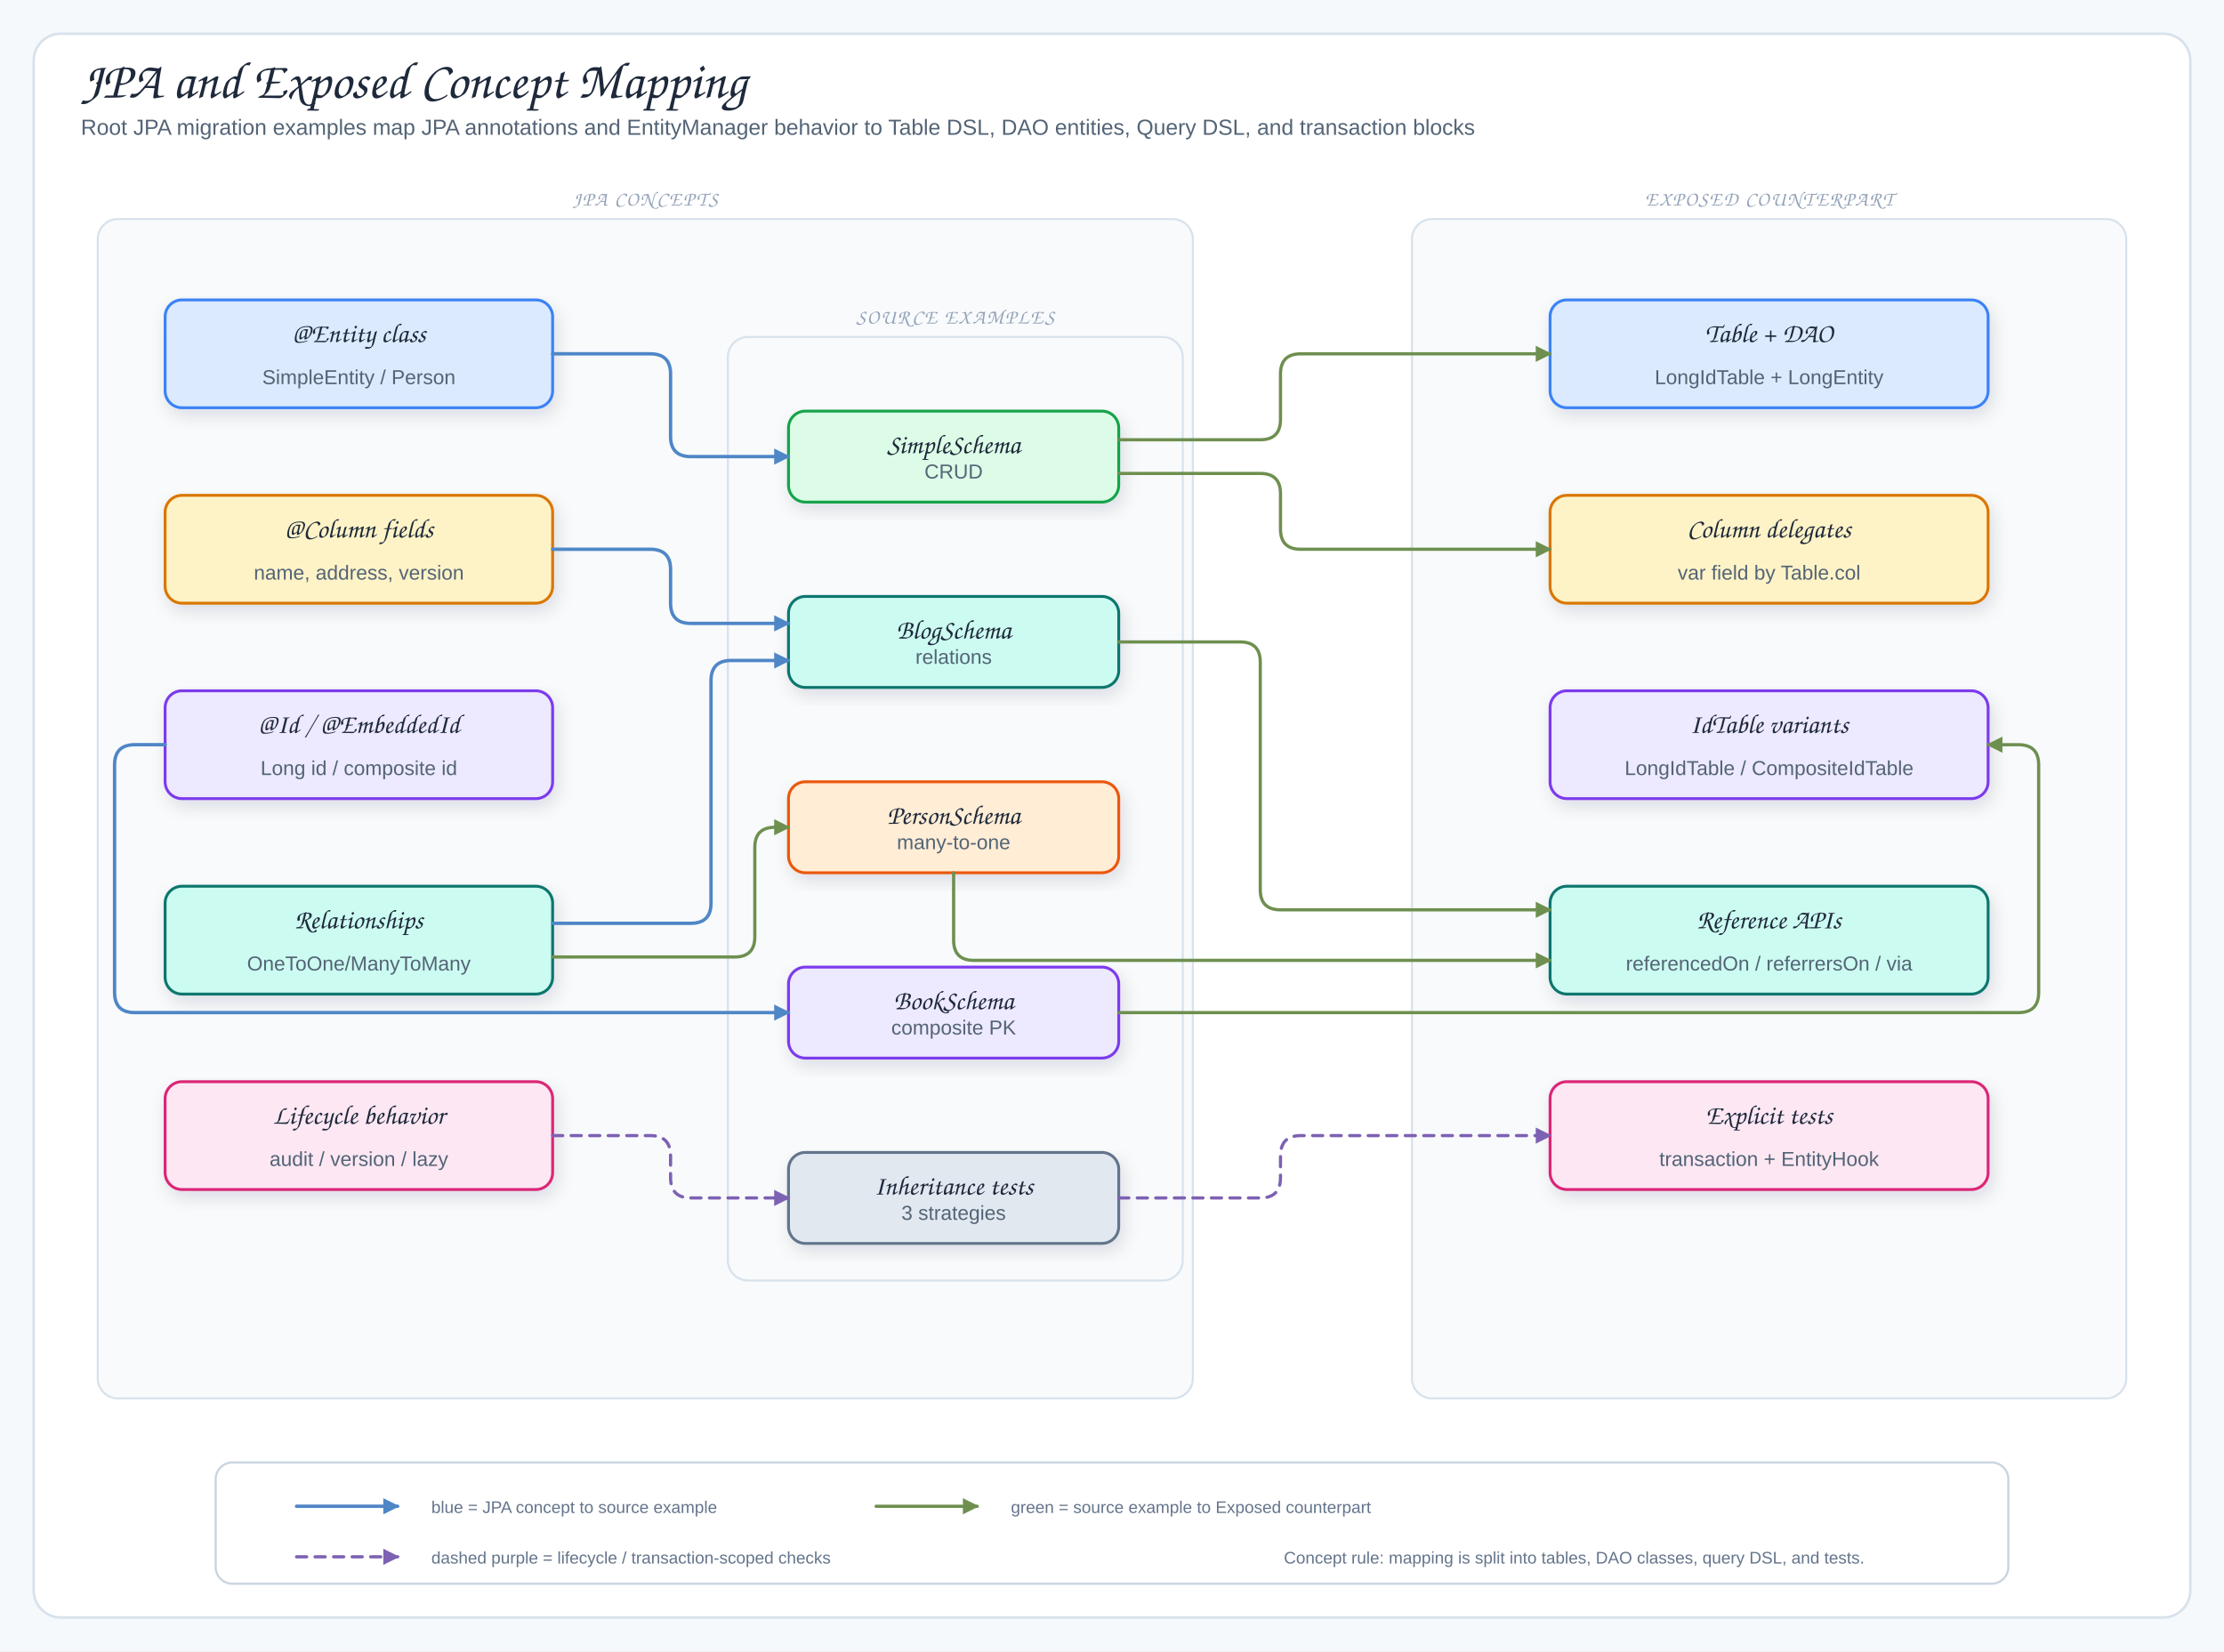
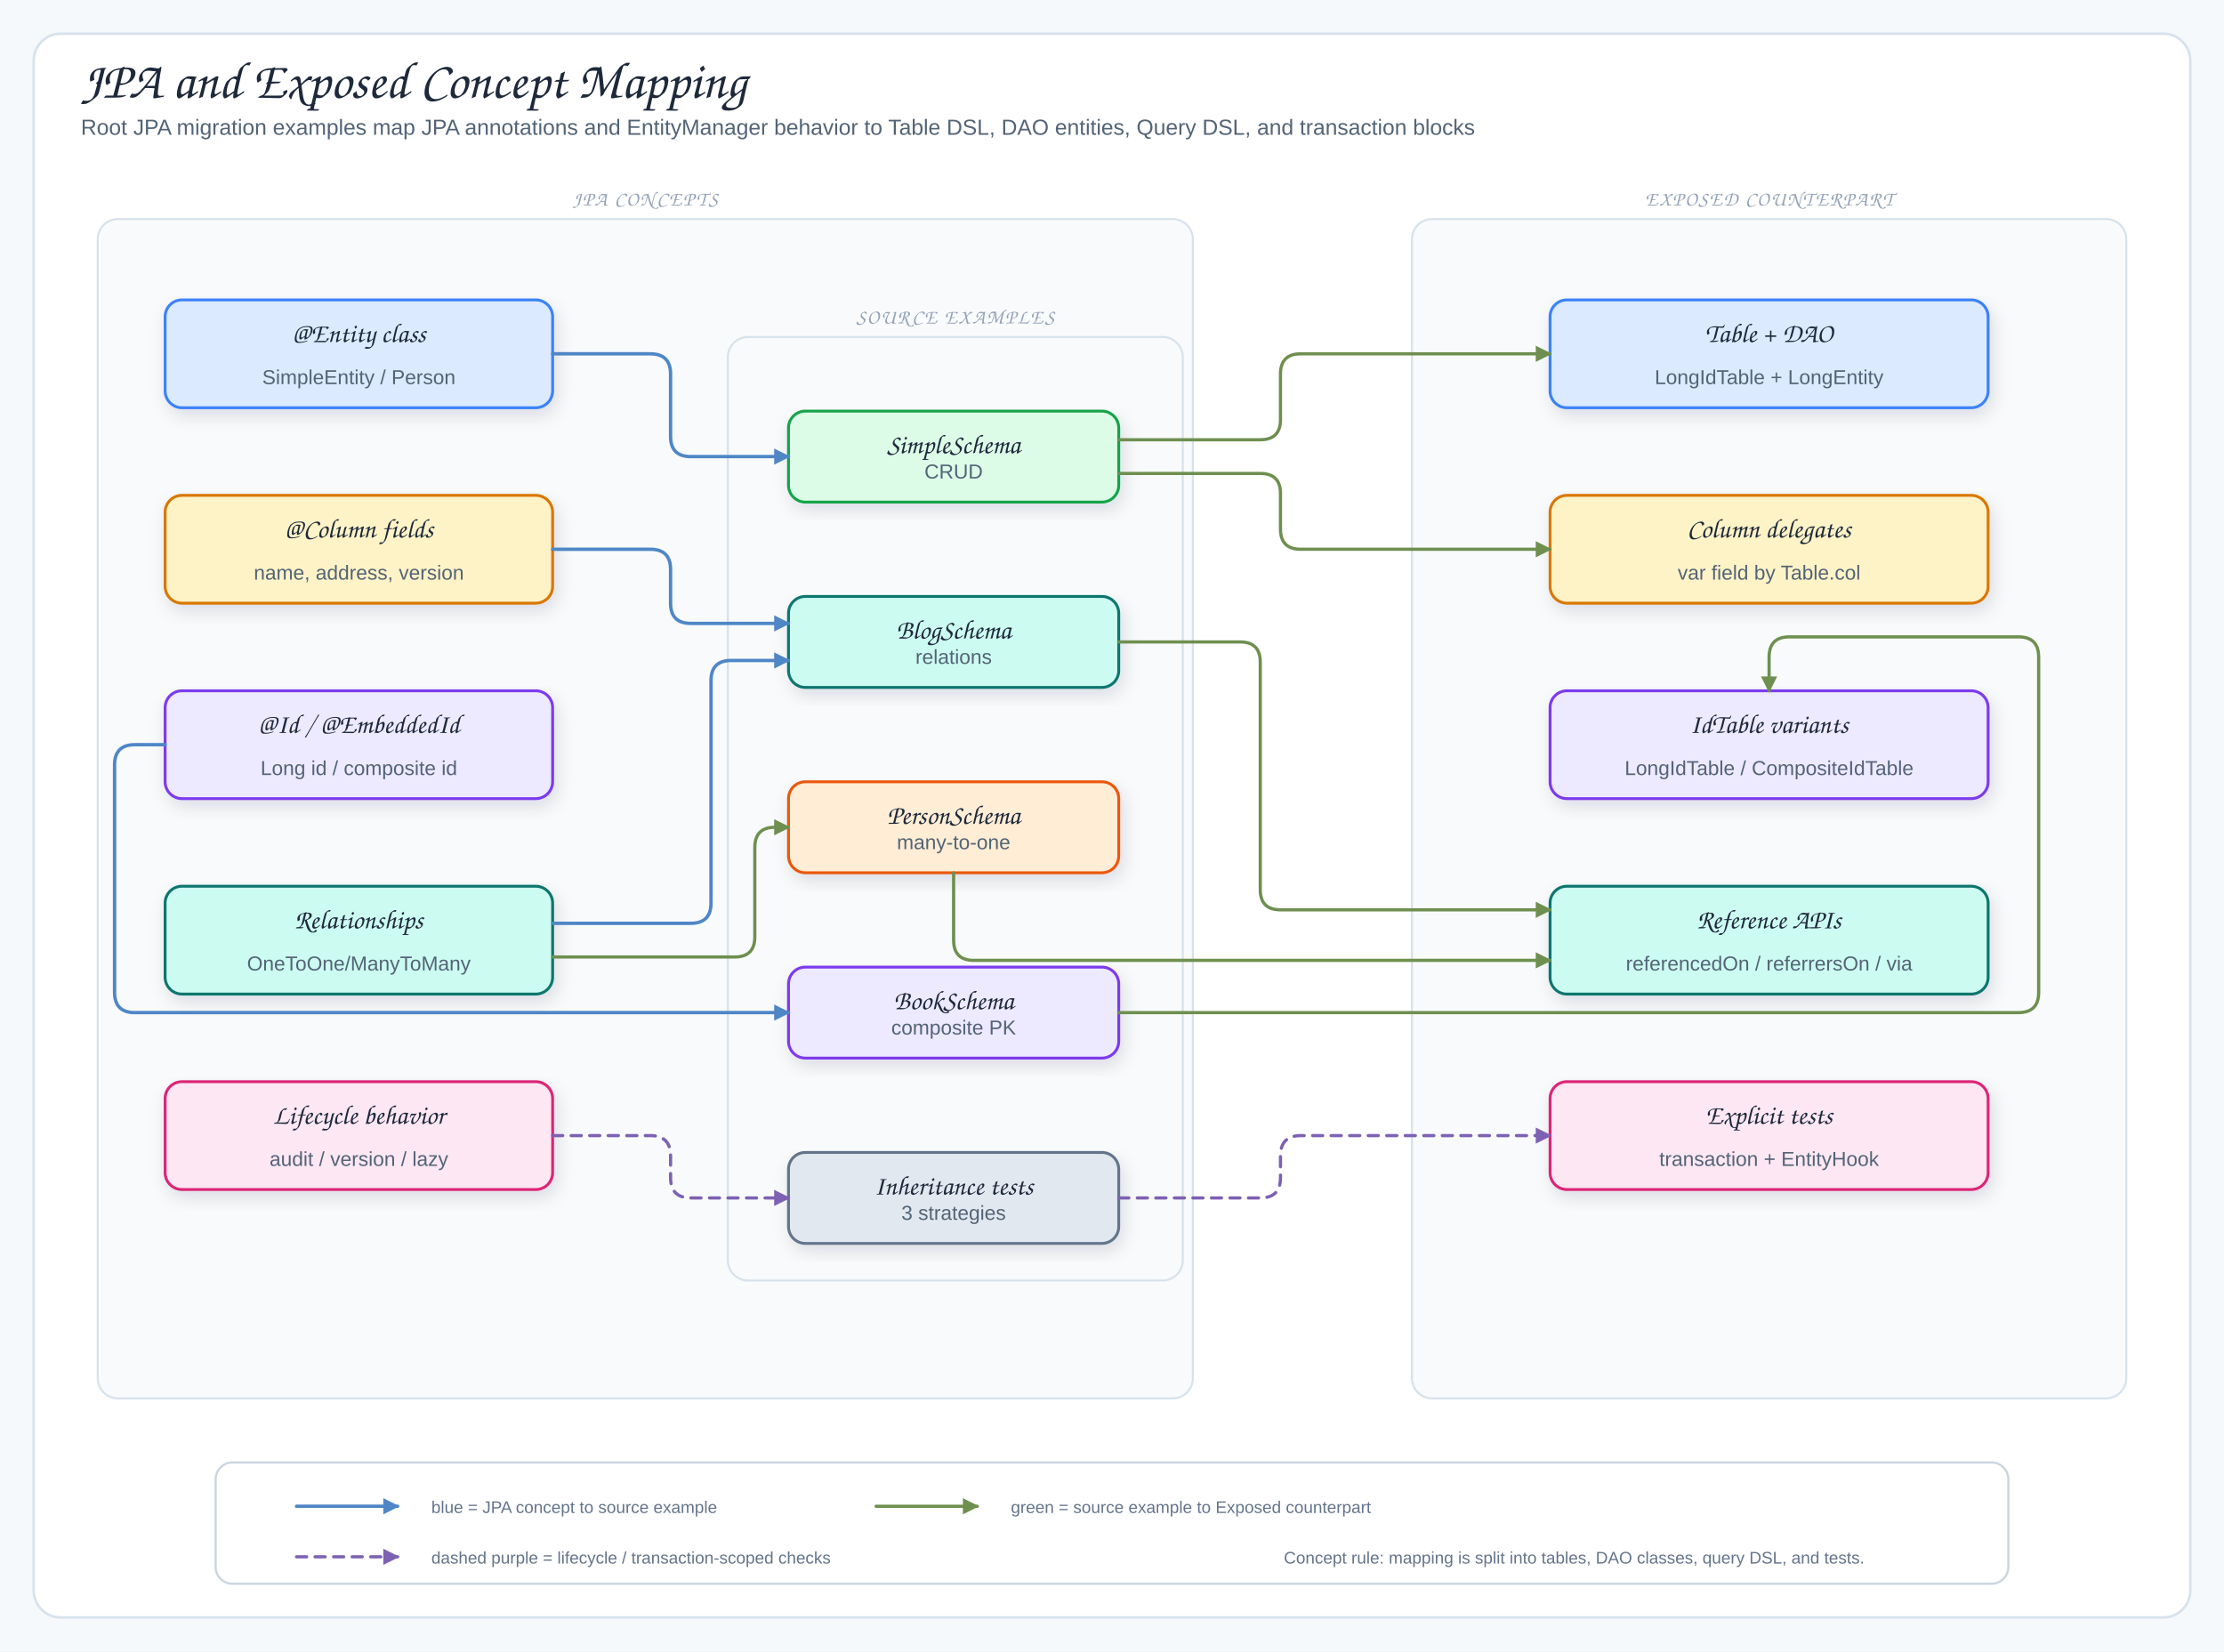
<svg xmlns="http://www.w3.org/2000/svg" viewBox="0 0 1320 980" width="1320" height="980" role="img" aria-label="JPA and Exposed Concept Mapping">
  <defs>
    <filter id="shadow" x="-10%" y="-10%" width="120%" height="130%">
      <feDropShadow dx="2" dy="4" stdDeviation="5" flood-color="#1f2937" flood-opacity="0.12" />
    </filter>
    <marker id="arrowBlue" markerUnits="userSpaceOnUse" markerWidth="10" markerHeight="10" refX="9" refY="5" orient="auto">
      <path d="M1,1 L9,5 L1,9 Z" fill="#4f86c6" stroke="#4f86c6" stroke-dasharray="none" style="stroke-dasharray:none" />
    </marker>
    <marker id="arrowGreen" markerUnits="userSpaceOnUse" markerWidth="10" markerHeight="10" refX="9" refY="5" orient="auto">
      <path d="M1,1 L9,5 L1,9 Z" fill="#6e8f4f" stroke="#6e8f4f" stroke-dasharray="none" style="stroke-dasharray:none" />
    </marker>
    <marker id="arrowPink" markerUnits="userSpaceOnUse" markerWidth="10" markerHeight="10" refX="9" refY="5" orient="auto">
      <path d="M1,1 L9,5 L1,9 Z" fill="#b65386" stroke="#b65386" stroke-dasharray="none" style="stroke-dasharray:none" />
    </marker>
    <marker id="arrowOrange" markerUnits="userSpaceOnUse" markerWidth="10" markerHeight="10" refX="9" refY="5" orient="auto">
      <path d="M1,1 L9,5 L1,9 Z" fill="#b8793c" stroke="#b8793c" stroke-dasharray="none" style="stroke-dasharray:none" />
    </marker>
    <marker id="arrowPurple" markerUnits="userSpaceOnUse" markerWidth="10" markerHeight="10" refX="9" refY="5" orient="auto">
      <path d="M1,1 L9,5 L1,9 Z" fill="#7d61b3" stroke="#7d61b3" stroke-dasharray="none" style="stroke-dasharray:none" />
    </marker>
    <style>
.canvas{fill:#f6f9fc}.frame{fill:#fff;stroke:#d7e2ec;stroke-width:1.5}
.title{font-family:"Architects Daughter","Comic Sans MS",cursive;font-size:31px;fill:#1e293b}
.subtitle,.detail{font-family:"Comic Mono","Comic Sans MS","Comic Sans","Comic Neue",Arial,sans-serif;fill:#536476}
.subtitle{font-size:13px}.detail{font-size:12px}.tiny{font-family:"Comic Mono","Comic Sans MS","Comic Sans","Comic Neue",Arial,sans-serif;font-size:10px;fill:#64748b}
.label{font-family:"Architects Daughter","Comic Sans MS",cursive;font-size:16px;fill:#1e293b}
.panelTitle{font-family:"Architects Daughter","Comic Sans MS",cursive;font-size:12px;letter-spacing:.08em;fill:#94a3b8}
.card{stroke-width:1.7;filter:url(#shadow)}.panel{fill:#f8fafc;stroke:#d7e2ec;stroke-width:1.2}
.arrow{fill:none;stroke:#4f86c6;stroke-width:2;stroke-linecap:round;stroke-linejoin:round;marker-end:url(#arrowBlue)}
.mapLine{fill:none;stroke:#6e8f4f;stroke-width:1.9;stroke-linecap:round;stroke-linejoin:round;marker-end:url(#arrowGreen)}
.codecLine{fill:none;stroke:#b65386;stroke-width:1.9;stroke-linecap:round;stroke-linejoin:round;marker-end:url(#arrowPink)}
.dbUse{fill:none;stroke:#b8793c;stroke-width:2;stroke-linecap:round;stroke-linejoin:round;marker-end:url(#arrowOrange)}
.runtimeUse{fill:none;stroke:#7d61b3;stroke-width:1.9;stroke-dasharray:6 5;stroke-linecap:round;stroke-linejoin:round;marker-end:url(#arrowPurple)}
.inheritStem{fill:none;stroke:#475569;stroke-width:1.8;stroke-linecap:round;stroke-linejoin:round}
</style>
  </defs>
  <rect width="1320" height="980" class="canvas" />
  <rect x="20" y="20" width="1280" height="940" rx="16" class="frame" />
  <text x="48" y="58" class="title">JPA and Exposed Concept Mapping</text>
  <text x="48" y="80" class="subtitle">Root JPA migration examples map JPA annotations and EntityManager behavior to Table DSL, DAO entities, Query DSL, and transaction blocks</text>
  <rect x="58" y="130" width="650" height="700" rx="12" class="panel" />
  <text x="383" y="122" class="panelTitle" text-anchor="middle">JPA CONCEPTS</text>
  <rect x="98" y="178" width="230" height="64" rx="10" fill="#dbeafe" stroke="#3b82f6" class="card" />
  <text x="213" y="203" class="label" text-anchor="middle">@Entity class</text>
  <text x="213" y="228" class="detail" text-anchor="middle">SimpleEntity / Person</text>
  <rect x="98" y="294" width="230" height="64" rx="10" fill="#fef3c7" stroke="#d97706" class="card" />
  <text x="213" y="319" class="label" text-anchor="middle">@Column fields</text>
  <text x="213" y="344" class="detail" text-anchor="middle">name, address, version</text>
  <rect x="98" y="410" width="230" height="64" rx="10" fill="#ede9fe" stroke="#7c3aed" class="card" />
  <text x="213" y="435" class="label" text-anchor="middle">@Id / @EmbeddedId</text>
  <text x="213" y="460" class="detail" text-anchor="middle">Long id / composite id</text>
  <rect x="98" y="526" width="230" height="64" rx="10" fill="#ccfbf1" stroke="#0f766e" class="card" />
  <text x="213" y="551" class="label" text-anchor="middle">Relationships</text>
  <text x="213" y="576" class="detail" text-anchor="middle">OneToOne/ManyToMany</text>
  <rect x="98" y="642" width="230" height="64" rx="10" fill="#fce7f3" stroke="#db2777" class="card" />
  <text x="213" y="667" class="label" text-anchor="middle">Lifecycle behavior</text>
  <text x="213" y="692" class="detail" text-anchor="middle">audit / version / lazy</text>
  <rect x="838" y="130" width="424" height="700" rx="12" class="panel" />
  <text x="1050" y="122" class="panelTitle" text-anchor="middle">EXPOSED COUNTERPART</text>
  <rect x="920" y="178" width="260" height="64" rx="10" fill="#dbeafe" stroke="#3b82f6" class="card" />
  <text x="1050" y="203" class="label" text-anchor="middle">Table + DAO</text>
  <text x="1050" y="228" class="detail" text-anchor="middle">LongIdTable + LongEntity</text>
  <rect x="920" y="294" width="260" height="64" rx="10" fill="#fef3c7" stroke="#d97706" class="card" />
  <text x="1050" y="319" class="label" text-anchor="middle">Column delegates</text>
  <text x="1050" y="344" class="detail" text-anchor="middle">var field by Table.col</text>
  <rect x="920" y="410" width="260" height="64" rx="10" fill="#ede9fe" stroke="#7c3aed" class="card" />
  <text x="1050" y="435" class="label" text-anchor="middle">IdTable variants</text>
  <text x="1050" y="460" class="detail" text-anchor="middle">LongIdTable / CompositeIdTable</text>
  <rect x="920" y="526" width="260" height="64" rx="10" fill="#ccfbf1" stroke="#0f766e" class="card" />
  <text x="1050" y="551" class="label" text-anchor="middle">Reference APIs</text>
  <text x="1050" y="576" class="detail" text-anchor="middle">referencedOn / referrersOn / via</text>
  <rect x="920" y="642" width="260" height="64" rx="10" fill="#fce7f3" stroke="#db2777" class="card" />
  <text x="1050" y="667" class="label" text-anchor="middle">Explicit tests</text>
  <text x="1050" y="692" class="detail" text-anchor="middle">transaction + EntityHook</text>
  <rect x="432" y="200" width="270" height="560" rx="12" class="panel" />
  <text x="567" y="192" class="panelTitle" text-anchor="middle">SOURCE EXAMPLES</text>
  <rect x="468" y="244" width="196" height="54" rx="10" fill="#dcfce7" stroke="#16a34a" class="card" />
  <text x="566" y="269" class="label" text-anchor="middle">SimpleSchema</text>
  <text x="566" y="284" class="detail" text-anchor="middle">CRUD</text>
  <rect x="468" y="354" width="196" height="54" rx="10" fill="#ccfbf1" stroke="#0f766e" class="card" />
  <text x="566" y="379" class="label" text-anchor="middle">BlogSchema</text>
  <text x="566" y="394" class="detail" text-anchor="middle">relations</text>
  <rect x="468" y="464" width="196" height="54" rx="10" fill="#ffedd5" stroke="#ea580c" class="card" />
  <text x="566" y="489" class="label" text-anchor="middle">PersonSchema</text>
  <text x="566" y="504" class="detail" text-anchor="middle">many-to-one</text>
  <rect x="468" y="574" width="196" height="54" rx="10" fill="#ede9fe" stroke="#7c3aed" class="card" />
  <text x="566" y="599" class="label" text-anchor="middle">BookSchema</text>
  <text x="566" y="614" class="detail" text-anchor="middle">composite PK</text>
  <rect x="468" y="684" width="196" height="54" rx="10" fill="#e2e8f0" stroke="#64748b" class="card" />
  <text x="566" y="709" class="label" text-anchor="middle">Inheritance tests</text>
  <text x="566" y="724" class="detail" text-anchor="middle">3 strategies</text>
  <path data-connector="entity-class-to-simple-schema" d="M328,210 L386,210 Q398,210 398,222 L398,259 Q398,271 410,271 L468,271" class="arrow" />
  <path data-connector="column-fields-to-blog-schema" d="M328,326 L386,326 Q398,326 398,338 L398,358 Q398,370 410,370 L468,370" class="arrow" />
  <path data-connector="id-to-book-schema" d="M98,442 L80,442 Q68,442 68,454 L68,589 Q68,601 80,601 L468,601" class="arrow" />
  <path data-connector="relationships-to-blog-schema" d="M328,548 L410,548 Q422,548 422,536 L422,404 Q422,392 434,392 L468,392" class="arrow" />
  <path data-connector="relationships-to-person-schema" d="M328,568 L436,568 Q448,568 448,556 L448,503 Q448,491 460,491 L468,491" class="mapLine" />
  <path data-connector="lifecycle-to-inheritance-tests" d="M328,674 L386,674 Q398,674 398,686 L398,699 Q398,711 410,711 L468,711" class="runtimeUse" />
  <path data-connector="simple-schema-to-table-dao" d="M664,261 L748,261 Q760,261 760,249 L760,222 Q760,210 772,210 L920,210" class="mapLine" />
  <path data-connector="simple-schema-to-column-delegates" d="M664,281 L748,281 Q760,281 760,293 L760,314 Q760,326 772,326 L920,326" class="mapLine" />
-   <path data-connector="book-schema-to-idtable-variants" d="M664,601 L1198,601 Q1210,601 1210,589 L1210,454 Q1210,442 1198,442 L1180,442" class="mapLine" />
+   <path data-connector="book-schema-to-idtable-variants" d="M664,601 L1198,601 Q1210,601 1210,589 L1210,390 Q1210,378 1198,378 L1062,378 Q1050,378 1050,390 L1050,410" class="mapLine" />
  <path data-connector="blog-schema-to-reference-apis" d="M664,381 L736,381 Q748,381 748,393 L748,528 Q748,540 760,540 L920,540" class="mapLine" />
  <path data-connector="person-schema-to-reference-apis" d="M566,518 L566,558 Q566,570 578,570 L920,570" class="mapLine" />
  <path data-connector="inheritance-tests-to-explicit-tests" d="M664,711 L748,711 Q760,711 760,699 L760,686 Q760,674 772,674 L920,674" class="runtimeUse" />
  <rect x="128" y="868" width="1064" height="72" rx="10" fill="#fff" stroke="#cbd5e1" stroke-width="1.3" />
  <path d="M176,894 L236,894" class="arrow" />
  <text x="256" y="898" class="tiny">blue = JPA concept to source example</text>
  <path d="M520,894 L580,894" class="mapLine" />
  <text x="600" y="898" class="tiny">green = source example to Exposed counterpart</text>
  <path d="M176,924 L236,924" class="runtimeUse" />
  <text x="256" y="928" class="tiny">dashed purple = lifecycle / transaction-scoped checks</text>
  <text x="762" y="928" class="tiny">Concept rule: mapping is split into tables, DAO classes, query DSL, and tests.</text>
</svg>
